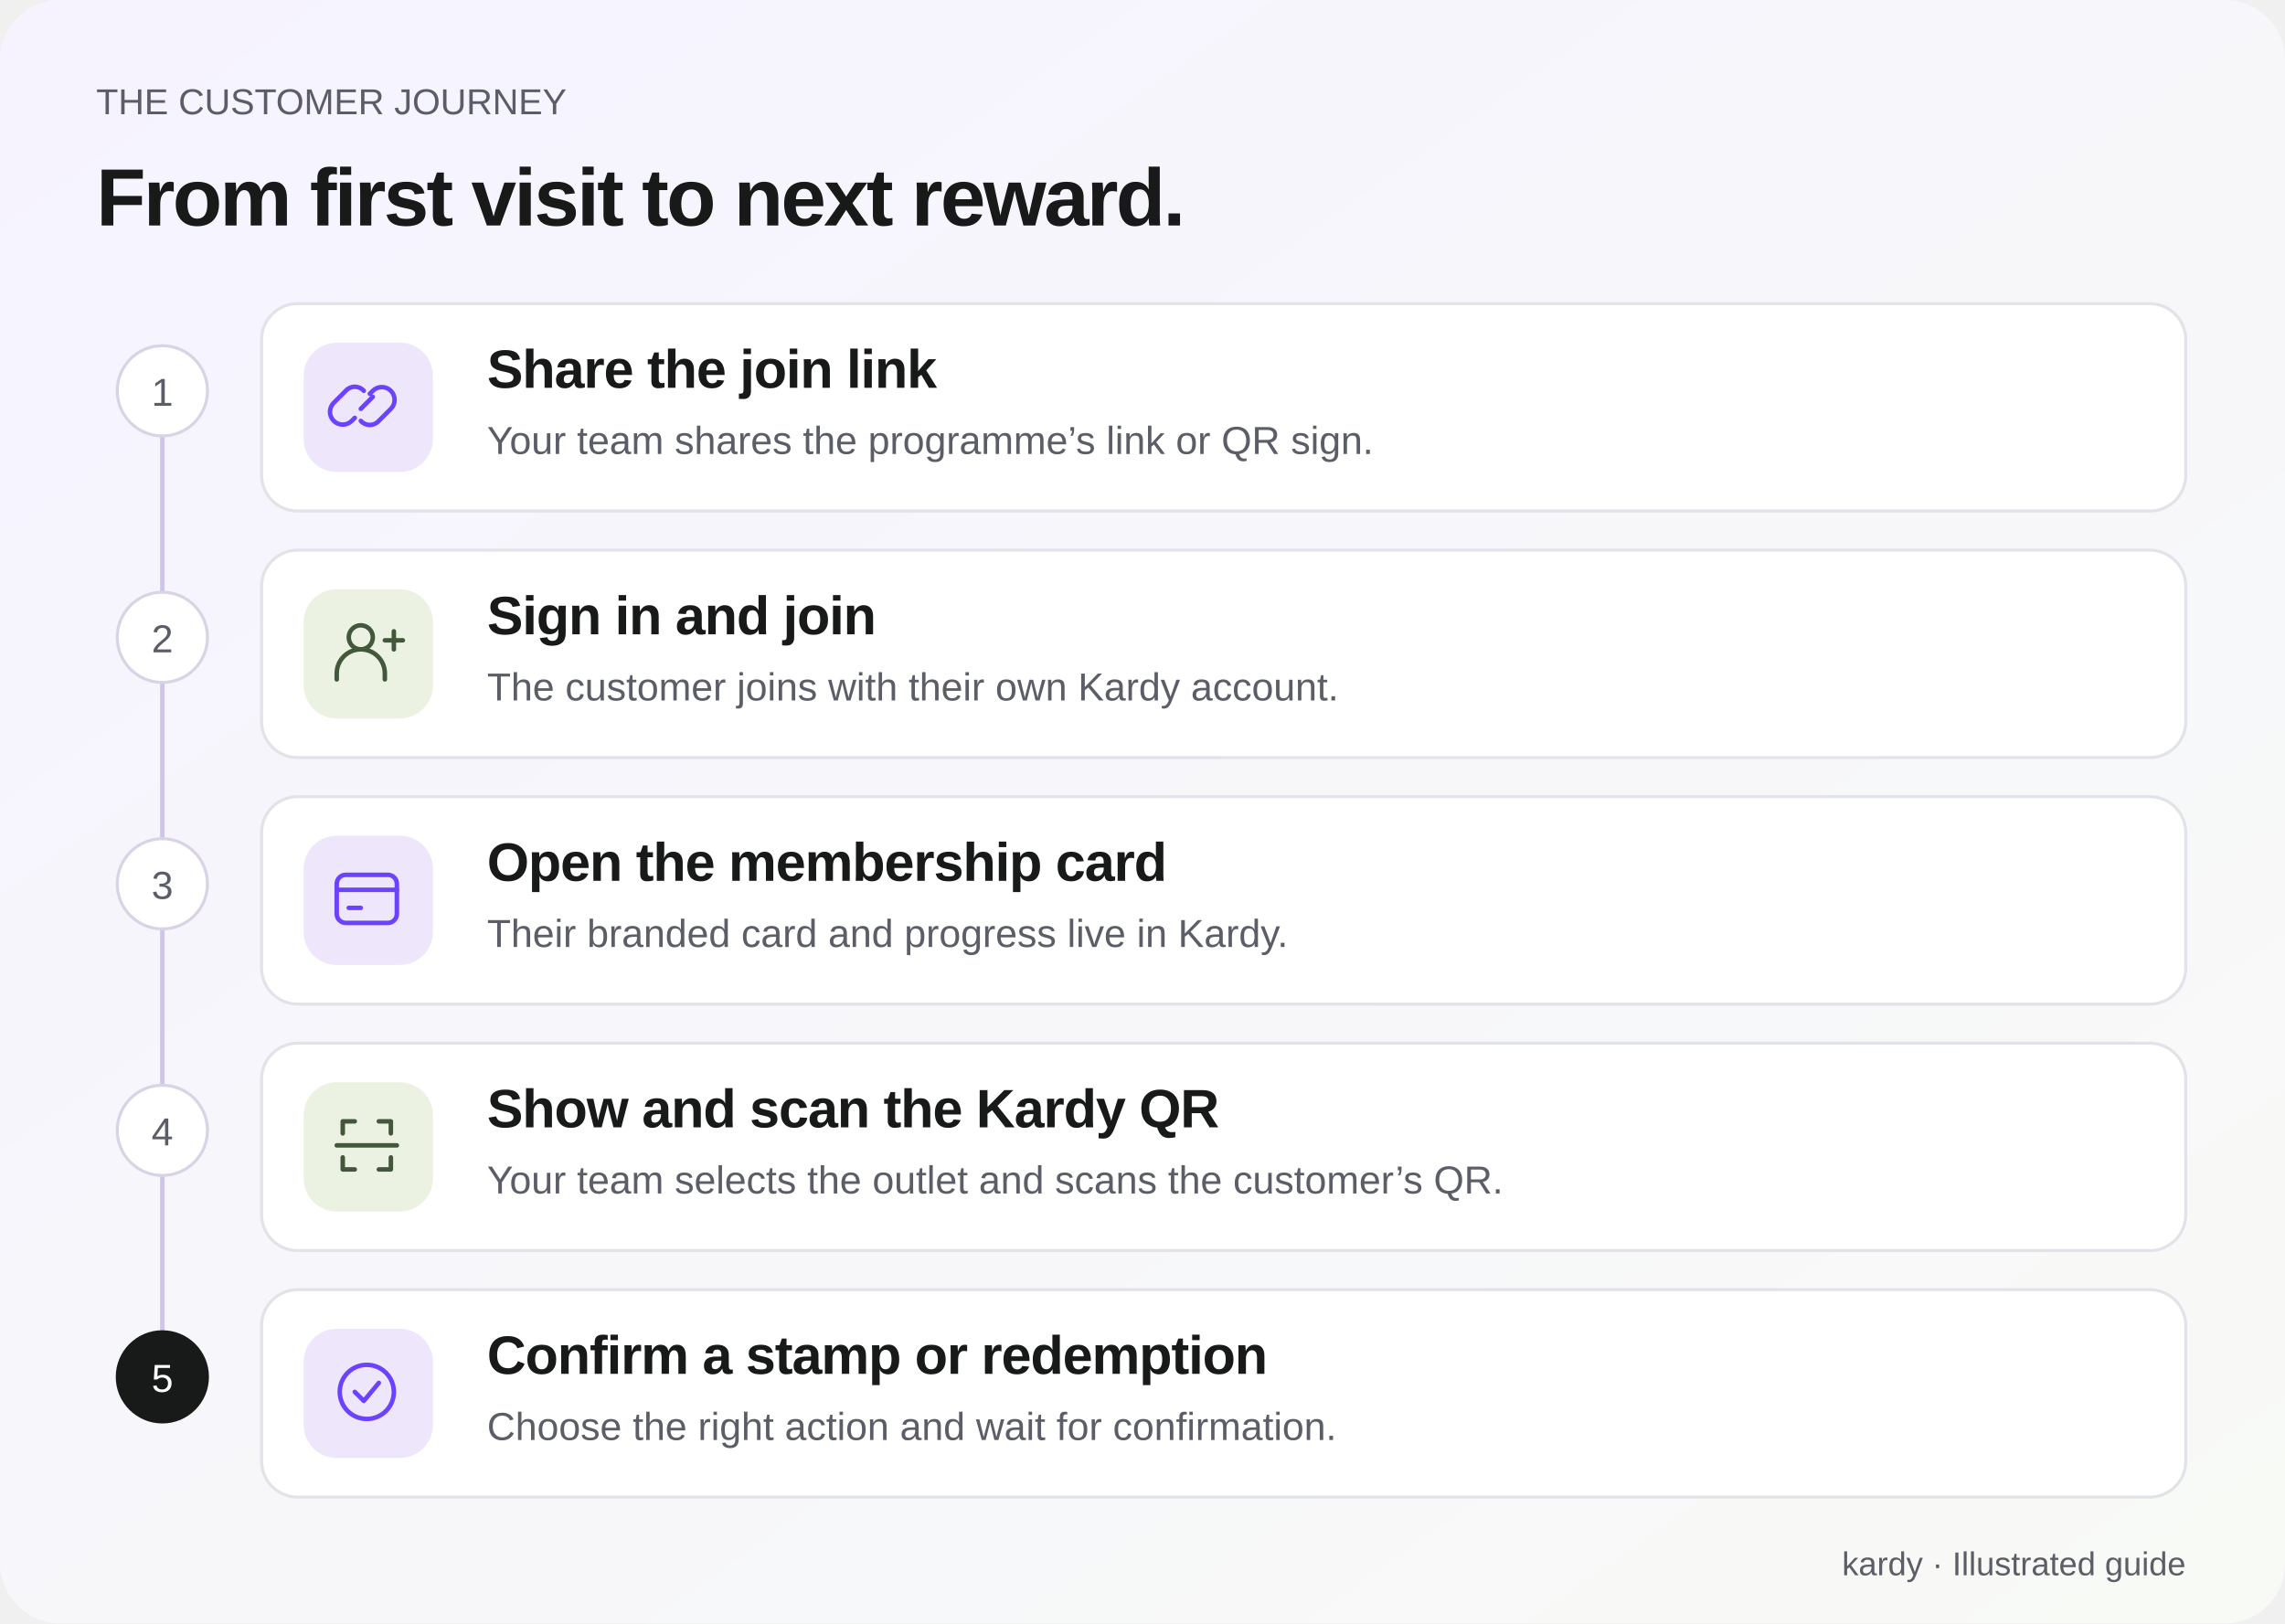
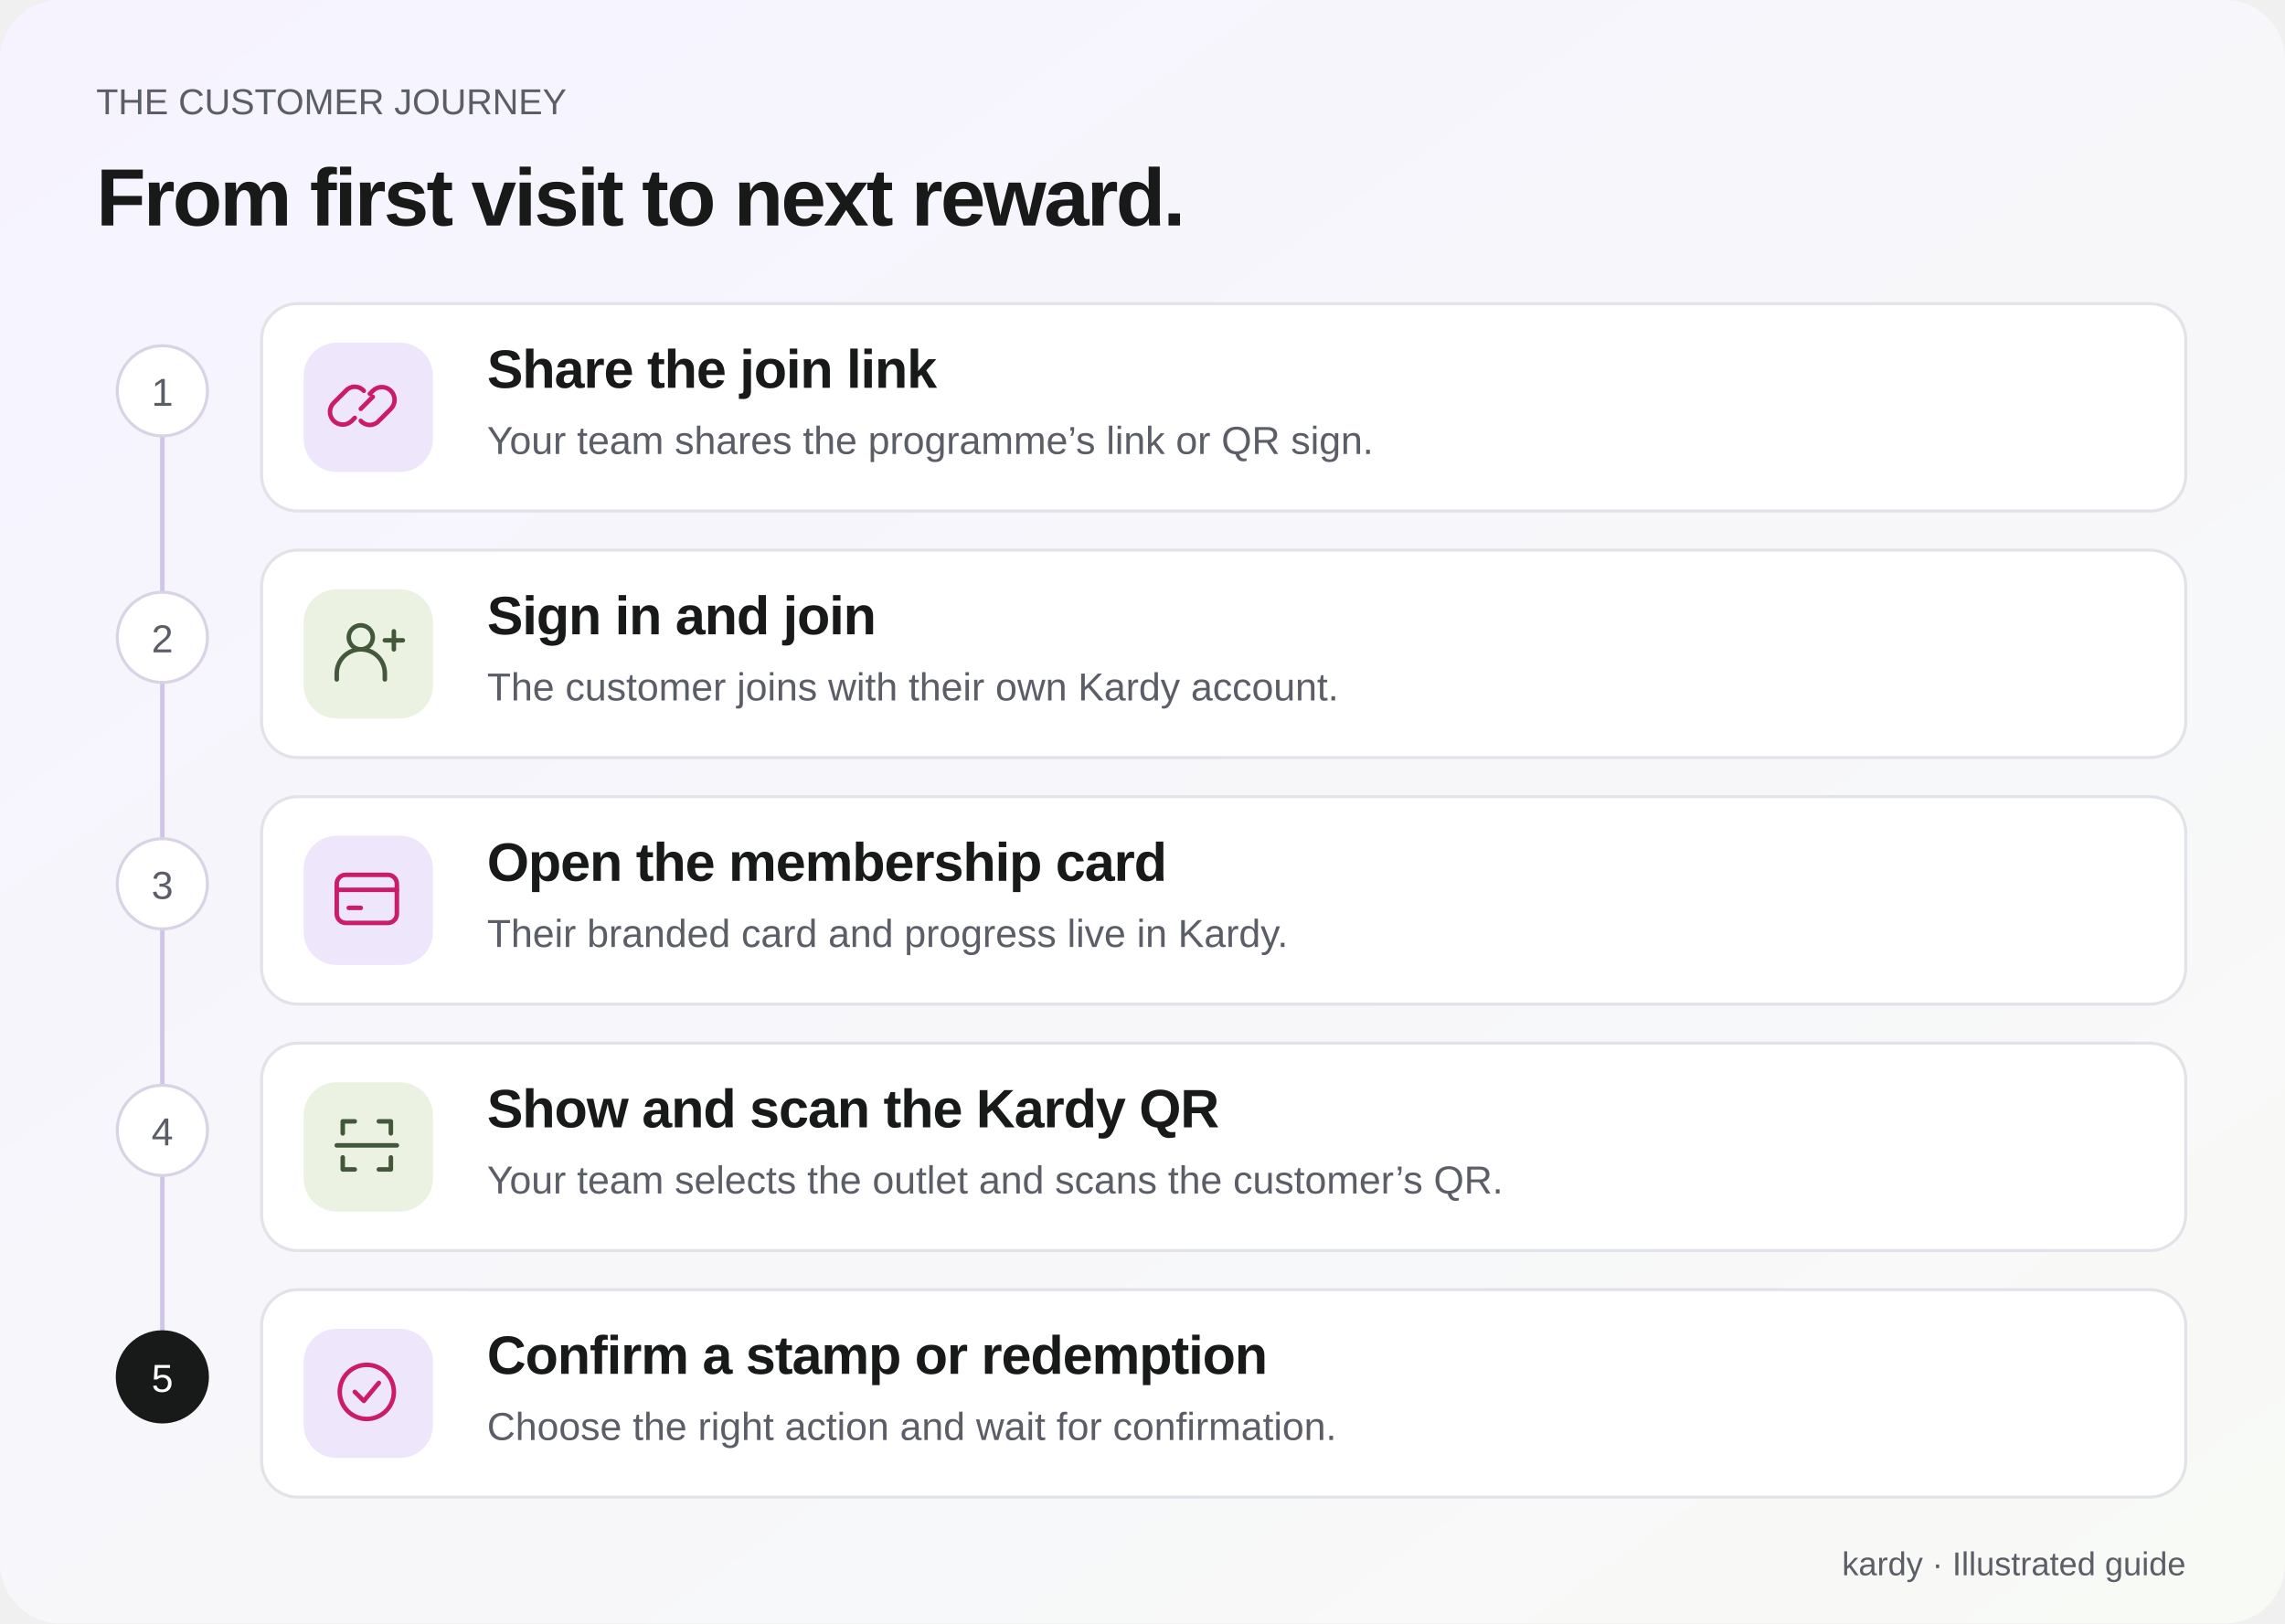
<svg xmlns="http://www.w3.org/2000/svg" viewBox="0 0 760 540" fill="none" role="img" aria-labelledby="title desc">
  <defs>
    <linearGradient id="wash" x2="1" y2="1">
      <stop stop-color="#F6F3FF" />
      <stop offset="1" stop-color="#F8FAF6" />
    </linearGradient>
  </defs>
  <rect width="760" height="540" rx="20" fill="url(#wash)" />
  <g font-family="Arial, Helvetica, sans-serif">
    <text x="32" y="38" font-size="12" fill="#5B5E67">THE CUSTOMER JOURNEY</text>
    <text x="32" y="75" font-size="27" font-weight="600" letter-spacing="-.8" fill="#171A18">From first visit to next reward.</text>
    <path d="M54 130V466" stroke="#CFC5E9" stroke-width="1.5" />
    <g transform="translate(0 101)">
      <circle cx="54" cy="29" r="15" fill="white" stroke="#D9D3E5" />
      <text x="54" y="34" text-anchor="middle" font-size="13" fill="#5B5E67">1</text>
      <rect x="87" y="0" width="640" height="69" rx="12" fill="white" stroke="#E2E2E9" />
      <rect x="101" y="13" width="43" height="43" rx="11" fill="#EEE7FC" />
-       <g transform="translate(110 22)" fill="none" stroke="#6B42FF" stroke-width="1.5" stroke-linecap="round" stroke-linejoin="round">
+       <g transform="translate(110 22)" fill="none" stroke="#ca1c67" stroke-width="1.5" stroke-linecap="round" stroke-linejoin="round">
        <path d="m10 13 4-4M8 16l-1 1a4 4 0 0 1-6-6l4-4a4 4 0 0 1 6 0m2 1 1-1a4 4 0 0 1 6 6l-4 4a4 4 0 0 1-6 0" />
      </g>
      <text x="162" y="28" font-size="18" font-weight="600" letter-spacing="-.3" fill="#171A18">Share the join link</text>
      <text x="162" y="50" font-size="13" fill="#5B5E67">Your team shares the programme’s link or QR sign.</text>
    </g>
    <g transform="translate(0 183)">
      <circle cx="54" cy="29" r="15" fill="white" stroke="#D9D3E5" />
      <text x="54" y="34" text-anchor="middle" font-size="13" fill="#5B5E67">2</text>
      <rect x="87" y="0" width="640" height="69" rx="12" fill="white" stroke="#E2E2E9" />
      <rect x="101" y="13" width="43" height="43" rx="11" fill="#EBF2E2" />
      <g transform="translate(110 22)" fill="none" stroke="#43583B" stroke-width="1.5" stroke-linecap="round" stroke-linejoin="round">
        <circle cx="10" cy="7" r="4" />
        <path d="M2 21v-2a8 8 0 0 1 16 0v2M18 8h6M21 5v6" />
      </g>
      <text x="162" y="28" font-size="18" font-weight="600" letter-spacing="-.3" fill="#171A18">Sign in and join</text>
      <text x="162" y="50" font-size="13" fill="#5B5E67">The customer joins with their own Kardy account.</text>
    </g>
    <g transform="translate(0 265)">
      <circle cx="54" cy="29" r="15" fill="white" stroke="#D9D3E5" />
      <text x="54" y="34" text-anchor="middle" font-size="13" fill="#5B5E67">3</text>
      <rect x="87" y="0" width="640" height="69" rx="12" fill="white" stroke="#E2E2E9" />
      <rect x="101" y="13" width="43" height="43" rx="11" fill="#EEE7FC" />
-       <g transform="translate(110 22)" fill="none" stroke="#6B42FF" stroke-width="1.5" stroke-linecap="round" stroke-linejoin="round">
+       <g transform="translate(110 22)" fill="none" stroke="#ca1c67" stroke-width="1.5" stroke-linecap="round" stroke-linejoin="round">
        <rect x="2" y="4" width="20" height="16" rx="3" />
        <path d="M2 9h20M6 15h4" />
      </g>
      <text x="162" y="28" font-size="18" font-weight="600" letter-spacing="-.3" fill="#171A18">Open the membership card</text>
      <text x="162" y="50" font-size="13" fill="#5B5E67">Their branded card and progress live in Kardy.</text>
    </g>
    <g transform="translate(0 347)">
      <circle cx="54" cy="29" r="15" fill="white" stroke="#D9D3E5" />
      <text x="54" y="34" text-anchor="middle" font-size="13" fill="#5B5E67">4</text>
      <rect x="87" y="0" width="640" height="69" rx="12" fill="white" stroke="#E2E2E9" />
      <rect x="101" y="13" width="43" height="43" rx="11" fill="#EBF2E2" />
      <g transform="translate(110 22)" fill="none" stroke="#43583B" stroke-width="1.5" stroke-linecap="round" stroke-linejoin="round">
        <path d="M4 8V4h4M16 4h4v4M20 16v4h-4M8 20H4v-4M2 12h20" />
      </g>
      <text x="162" y="28" font-size="18" font-weight="600" letter-spacing="-.3" fill="#171A18">Show and scan the Kardy QR</text>
      <text x="162" y="50" font-size="13" fill="#5B5E67">Your team selects the outlet and scans the customer’s QR.</text>
    </g>
    <g transform="translate(0 429)">
      <circle cx="54" cy="29" r="15" fill="#171A18" stroke="#171A18" />
      <text x="54" y="34" text-anchor="middle" font-size="13" fill="white">5</text>
      <rect x="87" y="0" width="640" height="69" rx="12" fill="white" stroke="#E2E2E9" />
      <rect x="101" y="13" width="43" height="43" rx="11" fill="#EEE7FC" />
-       <g transform="translate(110 22)" fill="none" stroke="#6B42FF" stroke-width="1.5" stroke-linecap="round" stroke-linejoin="round">
+       <g transform="translate(110 22)" fill="none" stroke="#ca1c67" stroke-width="1.5" stroke-linecap="round" stroke-linejoin="round">
        <circle cx="12" cy="12" r="9" />
        <path d="m8 12 3 3 5-6" />
      </g>
      <text x="162" y="28" font-size="18" font-weight="600" letter-spacing="-.3" fill="#171A18">Confirm a stamp or redemption</text>
      <text x="162" y="50" font-size="13" fill="#5B5E67">Choose the right action and wait for confirmation.</text>
    </g>
    <text x="727" y="524" text-anchor="end" font-size="11" fill="#5B5E67">kardy · Illustrated guide</text>
  </g>
</svg>
